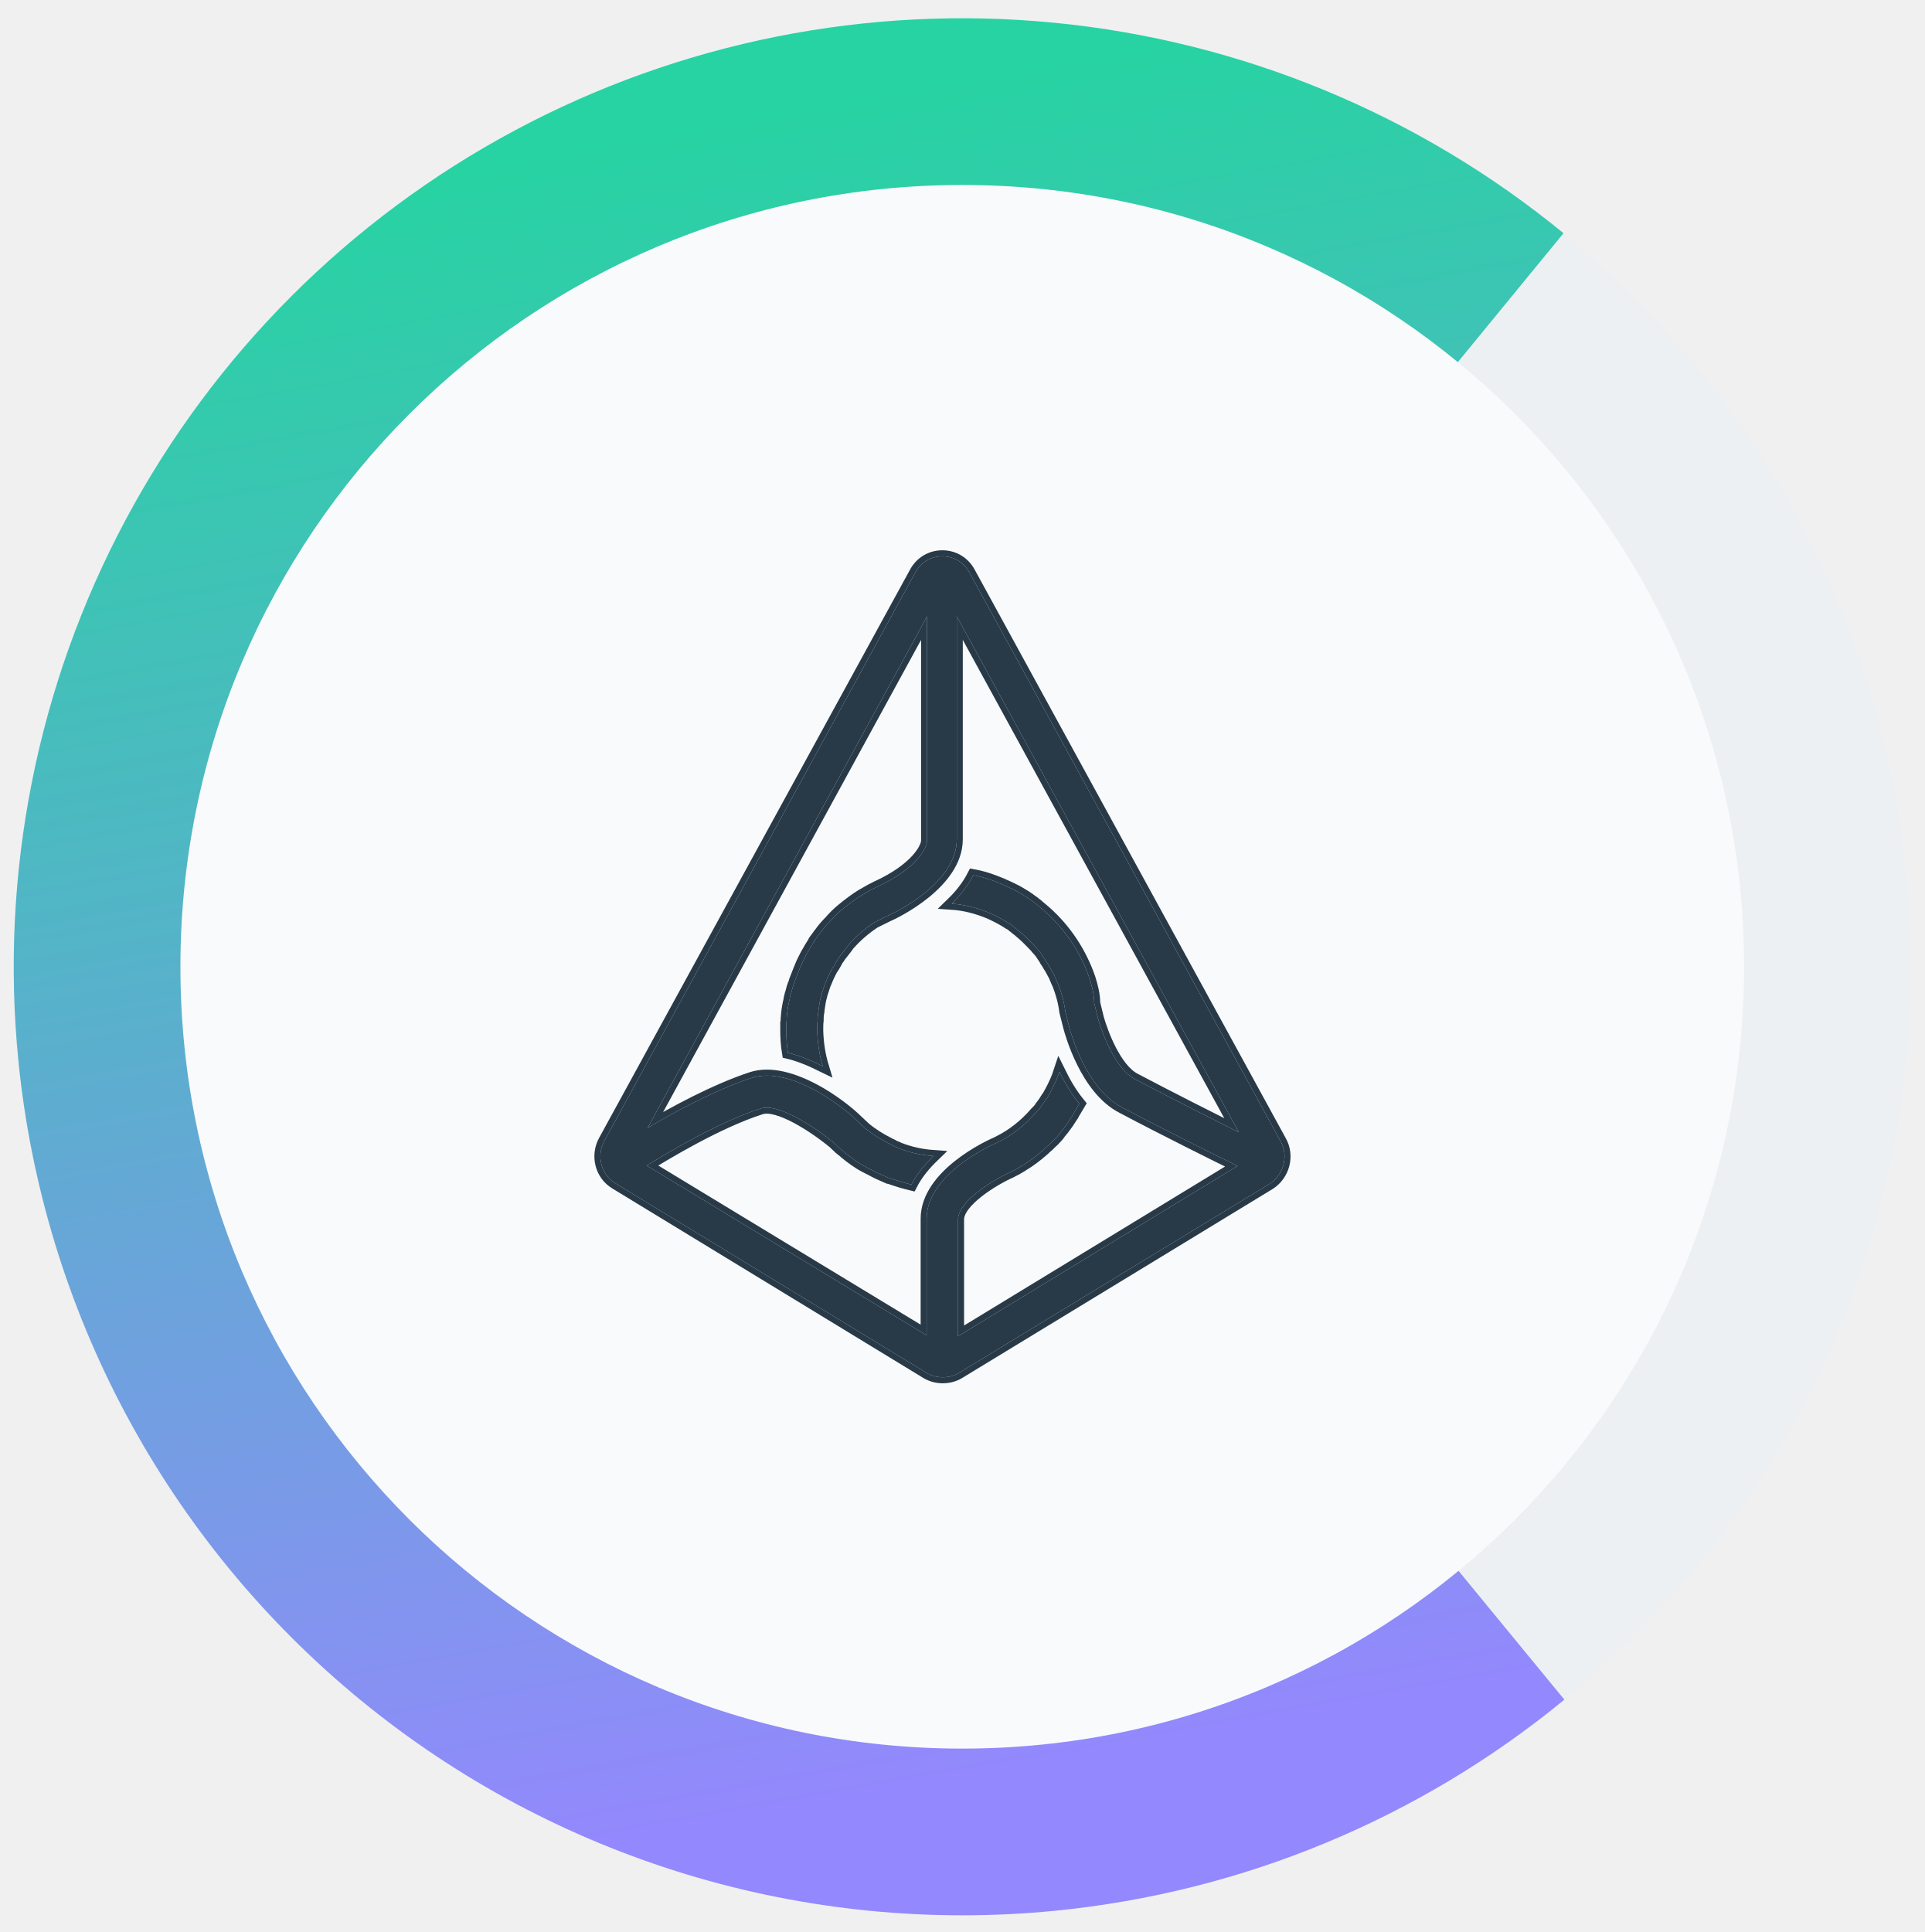
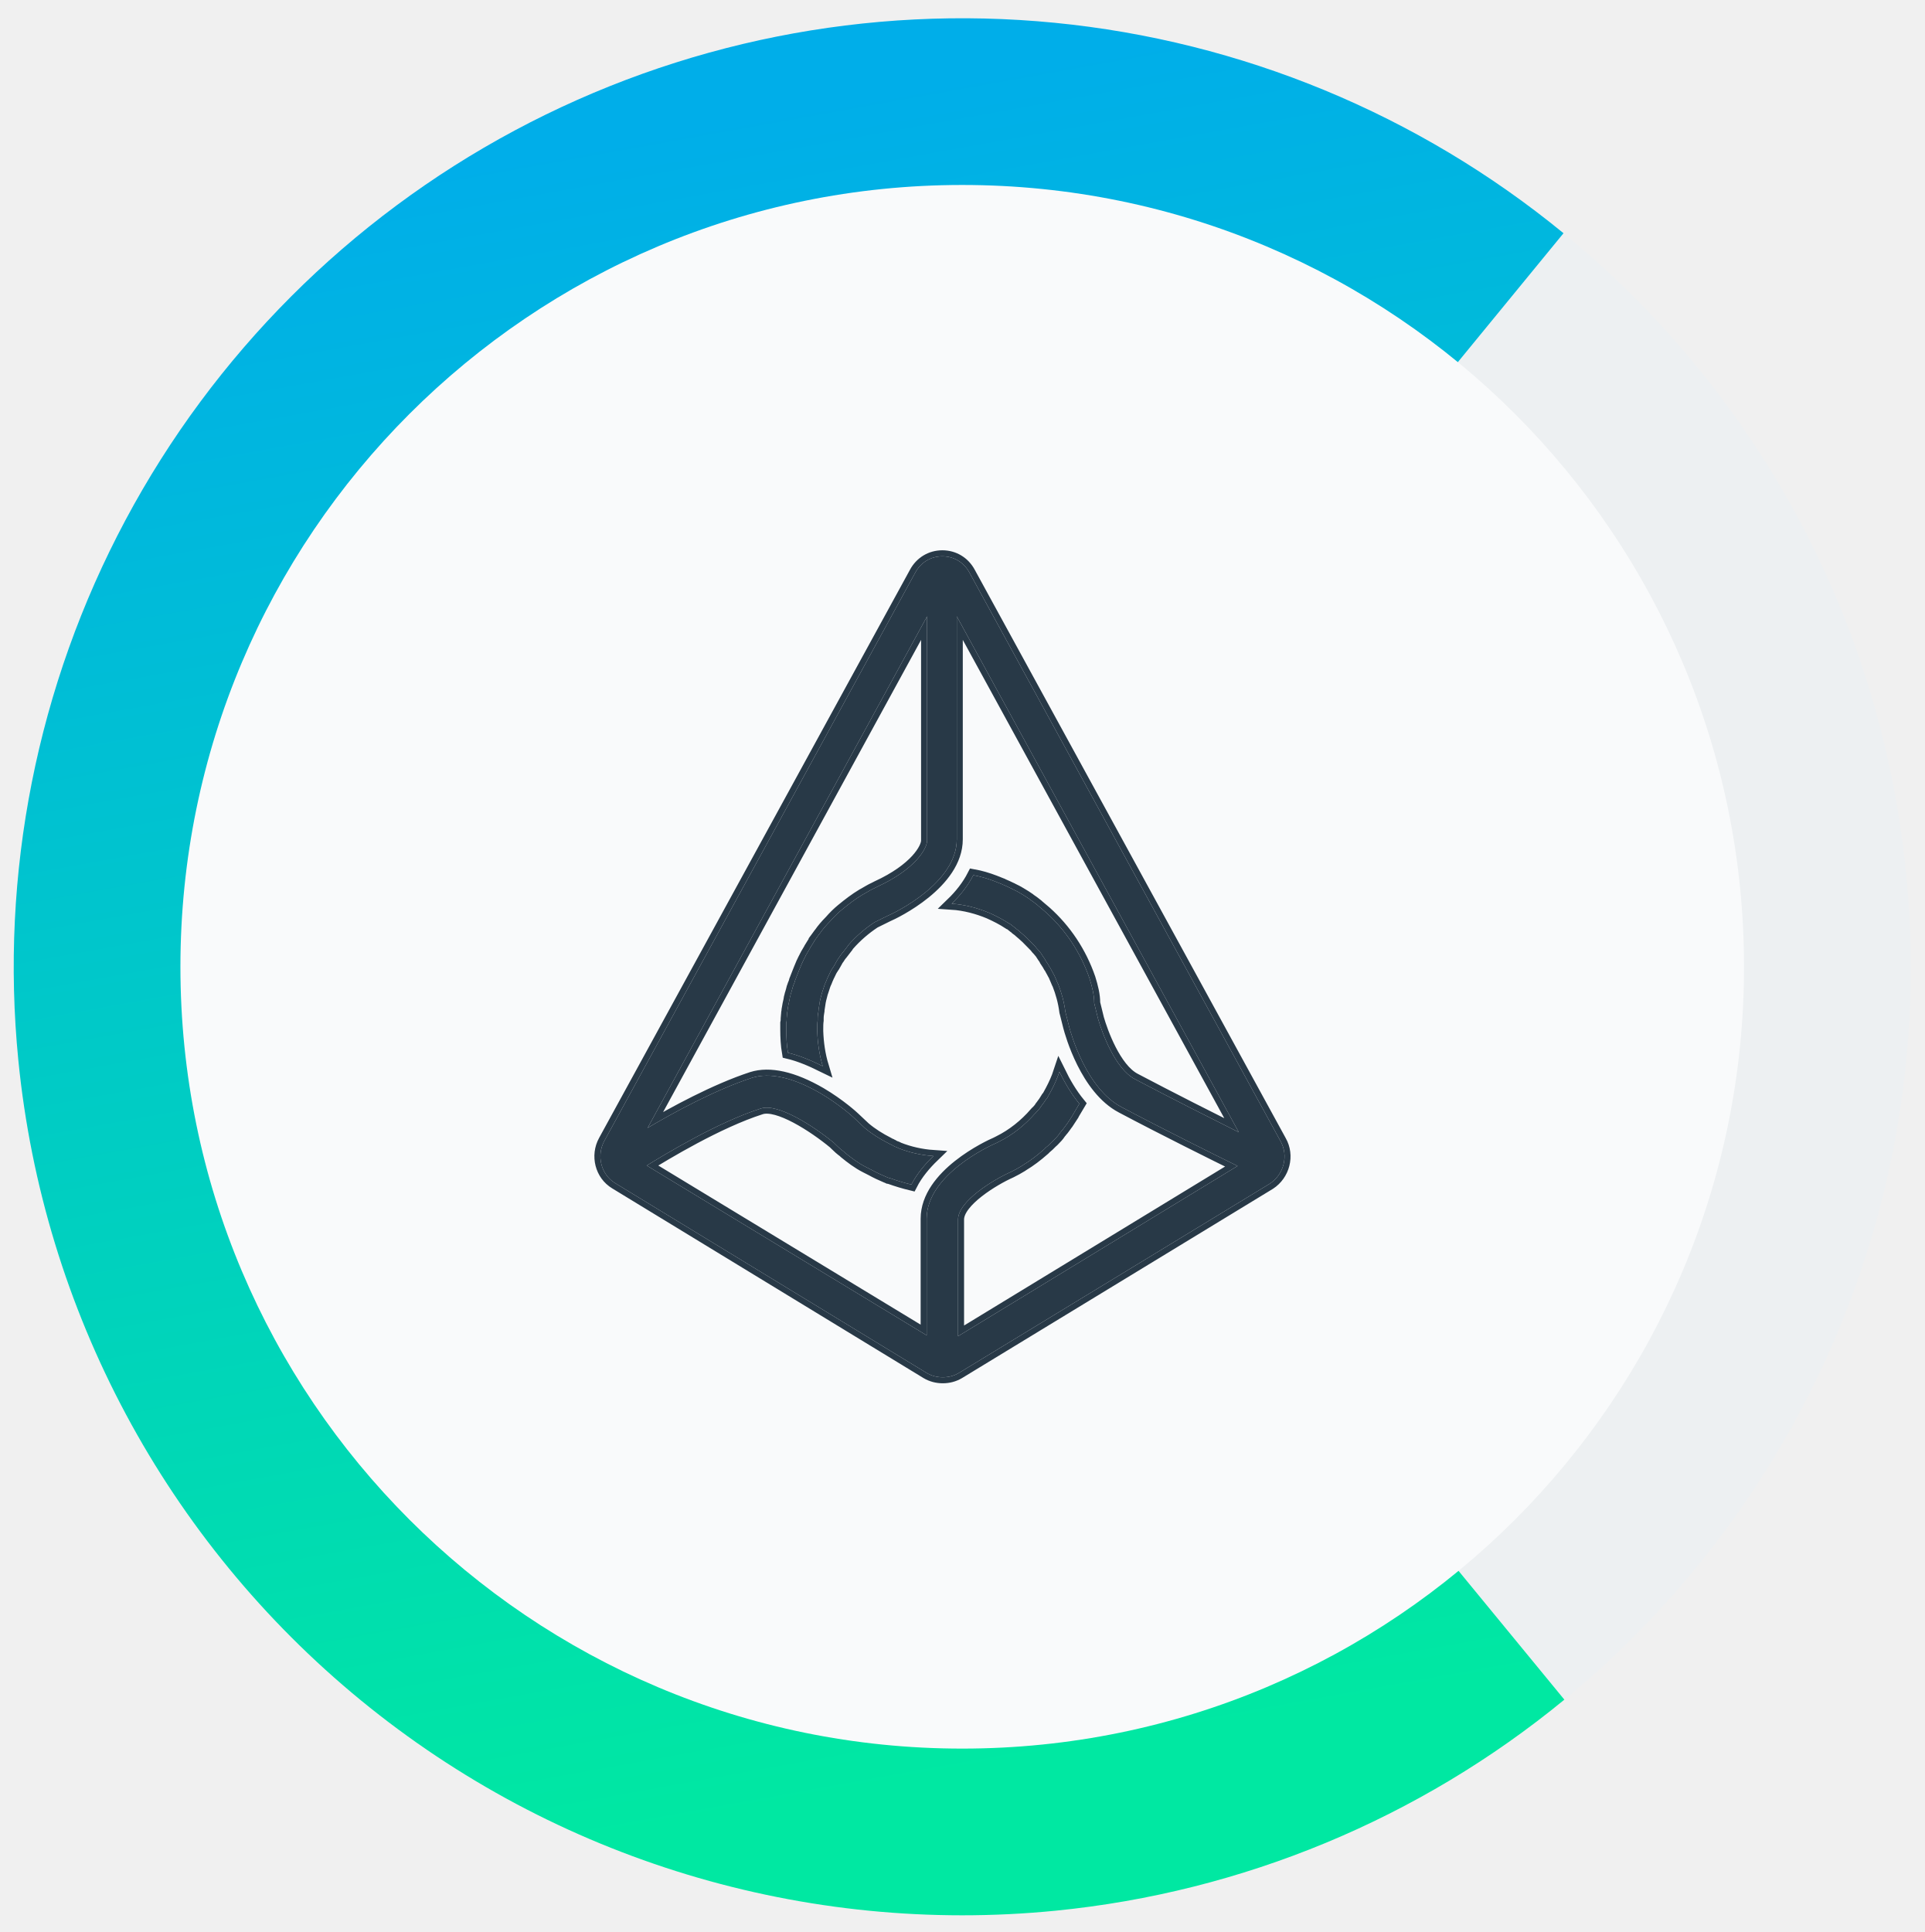
<svg xmlns="http://www.w3.org/2000/svg" width="256" height="257" viewBox="0 0 256 257" fill="none">
  <g clip-path="url(#clip0)">
    <circle cx="128" cy="128.604" r="126.175" transform="rotate(-5.6583 128 128.604)" fill="#EDF0F2" />
    <path d="M208.101 226.092C188.82 241.934 165.274 251.703 140.44 254.164C107.14 257.463 73.892 247.399 48.012 226.185C22.132 204.971 5.74 174.345 2.44 141.044C-0.02 116.211 4.939 91.206 16.689 69.191C28.44 47.175 46.456 29.139 68.457 17.363C90.459 5.586 115.458 0.598 140.294 3.03C165.131 5.462 188.688 15.203 207.988 31.023L182.537 62.072C169.378 51.285 153.316 44.643 136.382 42.985C119.449 41.327 102.404 44.728 87.403 52.758C72.401 60.787 60.118 73.085 52.106 88.095C44.094 103.105 40.714 120.154 42.391 137.086C44.641 159.791 55.818 180.672 73.463 195.136C91.109 209.6 113.777 216.463 136.482 214.213C153.414 212.535 169.468 205.875 182.614 195.073L208.101 226.092Z" fill="url(#paint0_linear)" />
    <path d="M128 232.604C185.438 232.604 232 186.042 232 128.604C232 71.166 185.438 24.604 128 24.604C70.562 24.604 24 71.166 24 128.604C24 186.042 70.562 232.604 128 232.604Z" fill="#F9FAFB" />
    <mask id="path-5-outside-1" maskUnits="userSpaceOnUse" x="78.868" y="73" width="93" height="112" fill="black">
      <rect fill="white" x="78.868" y="73" width="93" height="112" />
      <path fill-rule="evenodd" clip-rule="evenodd" d="M144.936 130.156C143.751 126.707 141.72 123.661 139.068 121.304L138.053 120.442L137.996 120.384C137.658 120.097 137.319 119.867 136.981 119.637L136.924 119.58C136.586 119.35 136.247 119.12 135.852 118.89C135.796 118.89 135.796 118.833 135.739 118.833C135.401 118.603 135.006 118.43 134.667 118.258C134.611 118.258 134.611 118.2 134.555 118.2C134.216 118.028 133.821 117.855 133.426 117.683C133.37 117.683 133.37 117.626 133.313 117.626C132.975 117.511 132.636 117.338 132.298 117.223C131.395 116.878 130.436 116.591 129.477 116.419C128.743 117.855 127.728 119.12 126.599 120.212C128.348 120.327 130.041 120.787 131.564 121.419C132.467 121.821 133.37 122.281 134.16 122.799C134.216 122.799 134.272 122.856 134.272 122.856C134.498 122.971 134.667 123.143 134.893 123.316C135.006 123.373 135.062 123.431 135.175 123.546C135.344 123.661 135.57 123.833 135.739 124.006C135.852 124.121 135.965 124.178 136.078 124.293C136.247 124.465 136.416 124.58 136.586 124.753L136.924 125.098L137.376 125.557L137.714 125.902C137.827 126.075 137.996 126.247 138.109 126.362C138.222 126.477 138.335 126.65 138.448 126.764L138.786 127.282C138.899 127.454 139.012 127.569 139.068 127.742L139.407 128.259C139.52 128.431 139.576 128.604 139.689 128.719C139.802 128.891 139.858 129.064 139.971 129.236C140.084 129.408 140.14 129.581 140.253 129.753C140.309 129.926 140.422 130.098 140.479 130.271C140.592 130.501 140.648 130.73 140.761 130.903C141.212 132.052 141.551 133.259 141.72 134.581L142.228 136.593C142.453 137.455 144.485 144.812 149.224 147.284C154.64 150.158 161.806 153.722 164.627 155.101L127.446 177.747V162.228C127.446 159.757 132.241 156.883 134.442 155.906L134.555 155.848C135.006 155.618 135.457 155.388 135.909 155.101L136.078 154.986C137.037 154.411 137.94 153.722 138.786 152.974C138.842 152.917 138.955 152.859 139.012 152.744C139.125 152.687 139.181 152.572 139.294 152.514C139.576 152.285 139.802 151.997 140.084 151.767L140.197 151.652C140.479 151.365 140.761 151.078 140.986 150.733C141.043 150.618 141.156 150.56 141.212 150.445C141.438 150.215 141.607 149.928 141.833 149.641C141.889 149.583 141.946 149.468 142.002 149.411L142.679 148.376C142.679 148.319 142.736 148.319 142.736 148.261C143.018 147.801 143.3 147.284 143.582 146.824C142.453 145.445 141.607 143.95 140.93 142.571C140.648 143.433 140.253 144.295 139.858 145.042C139.689 145.387 139.463 145.732 139.294 146.077C139.237 146.134 139.237 146.192 139.181 146.192C139.012 146.479 138.786 146.767 138.617 146.997C138.56 147.054 138.504 147.169 138.448 147.227C138.278 147.514 138.053 147.744 137.827 147.974C137.77 148.031 137.771 148.089 137.714 148.089C136.36 149.641 134.724 150.963 132.862 151.882L132.523 152.055C131.564 152.457 123.27 156.308 123.27 162.113V177.632L86.033 155.044C88.459 153.549 95.455 149.296 101.21 147.456C103.467 146.709 108.263 149.813 110.971 152.055L111.14 152.227C111.479 152.572 111.874 152.917 112.268 153.204L112.381 153.319C113.228 154.009 114.13 154.699 115.146 155.216L115.823 155.561C115.879 155.561 115.936 155.618 115.936 155.618C116.556 155.963 117.177 156.251 117.854 156.538C117.967 156.595 118.023 156.595 118.136 156.653C118.193 156.653 118.249 156.71 118.362 156.71C119.321 157.055 120.28 157.343 121.239 157.573C121.973 156.136 123.045 154.871 124.173 153.779C122.537 153.664 121.014 153.319 119.547 152.744C119.49 152.687 119.377 152.687 119.321 152.629C119.152 152.572 118.982 152.514 118.813 152.4C118.757 152.342 118.644 152.342 118.588 152.285C118.418 152.227 118.249 152.112 118.136 152.055C117.008 151.48 115.992 150.848 115.033 150.043L113.566 148.663C113.51 148.606 111.704 146.939 109.165 145.445C105.498 143.318 102.395 142.628 100.025 143.376C95.117 144.985 89.531 148.031 86.146 150.043L123.327 81.989V111.82C123.327 112.855 121.804 115.614 116.669 117.97L116.331 118.143C115.823 118.373 115.372 118.66 114.864 118.948L114.751 119.005C113.792 119.58 112.889 120.27 111.986 121.017C111.422 121.477 110.914 121.994 110.463 122.511L110.407 122.569C109.899 123.086 109.447 123.603 109.052 124.178L108.996 124.235C108.77 124.523 108.601 124.81 108.375 125.098C108.375 125.155 108.319 125.155 108.319 125.213C108.15 125.5 107.98 125.73 107.811 126.017C107.811 126.075 107.755 126.075 107.755 126.132L107.247 126.994C107.191 127.052 107.191 127.109 107.134 127.224C106.965 127.512 106.852 127.799 106.739 128.029C106.739 128.086 106.683 128.144 106.683 128.144C106.57 128.431 106.457 128.661 106.344 128.949C106.288 129.064 106.288 129.121 106.231 129.236L105.893 130.098C105.837 130.213 105.837 130.271 105.78 130.386C105.724 130.615 105.667 130.788 105.554 131.018C105.498 131.133 105.498 131.248 105.442 131.363C105.385 131.65 105.272 131.937 105.216 132.167C105.159 132.282 105.159 132.455 105.103 132.57C105.047 132.742 105.047 132.972 104.99 133.145C104.934 133.317 104.934 133.489 104.877 133.662C104.821 133.892 104.821 134.122 104.765 134.352C104.765 134.524 104.708 134.639 104.708 134.811C104.708 135.041 104.652 135.214 104.652 135.444C104.652 135.674 104.652 135.846 104.595 136.076V136.938C104.595 137.973 104.652 139.065 104.821 140.042C106.288 140.387 107.811 141.019 109.447 141.824C108.996 140.329 108.77 138.777 108.714 137.168V136.881C108.714 136.478 108.714 136.133 108.77 135.731V135.444C108.77 135.099 108.827 134.811 108.883 134.467V134.352C108.94 134.007 108.996 133.662 109.052 133.259C109.052 133.145 109.109 133.087 109.109 132.972C109.165 132.685 109.278 132.397 109.335 132.11C109.335 132.052 109.391 131.995 109.391 131.937L109.73 130.903C109.786 130.845 109.786 130.73 109.842 130.673C109.955 130.386 110.068 130.098 110.181 129.868C110.237 129.811 110.237 129.753 110.294 129.638C110.463 129.294 110.576 129.006 110.802 128.719C110.858 128.661 110.858 128.604 110.914 128.546C111.084 128.259 111.196 128.029 111.366 127.742C111.422 127.684 111.422 127.627 111.479 127.569C111.648 127.282 111.874 126.994 112.099 126.707C112.099 126.707 112.099 126.65 112.156 126.65C112.381 126.362 112.551 126.132 112.776 125.845C112.833 125.787 112.833 125.73 112.889 125.672C113.905 124.523 115.033 123.546 116.331 122.684L118.08 121.821C119.039 121.419 127.276 117.453 127.276 111.648V81.989L164.796 150.618C161.467 148.951 155.543 145.962 150.973 143.548C148.321 142.169 146.572 137.283 146.064 135.501L145.557 133.432C145.557 132.34 145.274 131.248 144.936 130.156ZM170.325 151.767L128.969 76.184C128.235 74.805 126.881 74 125.358 74C123.835 74 122.481 74.805 121.747 76.184L80.391 151.767C79.319 153.722 79.939 156.251 81.858 157.4L123.27 182.633C123.947 183.035 124.681 183.208 125.414 183.208C126.148 183.208 126.881 183.035 127.558 182.633L168.915 157.458C170.776 156.251 171.454 153.722 170.325 151.767Z" />
    </mask>
    <path fill-rule="evenodd" clip-rule="evenodd" d="M144.936 130.156C143.751 126.707 141.72 123.661 139.068 121.304L138.053 120.442L137.996 120.384C137.658 120.097 137.319 119.867 136.981 119.637L136.924 119.58C136.586 119.35 136.247 119.12 135.852 118.89C135.796 118.89 135.796 118.833 135.739 118.833C135.401 118.603 135.006 118.43 134.667 118.258C134.611 118.258 134.611 118.2 134.555 118.2C134.216 118.028 133.821 117.855 133.426 117.683C133.37 117.683 133.37 117.626 133.313 117.626C132.975 117.511 132.636 117.338 132.298 117.223C131.395 116.878 130.436 116.591 129.477 116.419C128.743 117.855 127.728 119.12 126.599 120.212C128.348 120.327 130.041 120.787 131.564 121.419C132.467 121.821 133.37 122.281 134.16 122.799C134.216 122.799 134.272 122.856 134.272 122.856C134.498 122.971 134.667 123.143 134.893 123.316C135.006 123.373 135.062 123.431 135.175 123.546C135.344 123.661 135.57 123.833 135.739 124.006C135.852 124.121 135.965 124.178 136.078 124.293C136.247 124.465 136.416 124.58 136.586 124.753L136.924 125.098L137.376 125.557L137.714 125.902C137.827 126.075 137.996 126.247 138.109 126.362C138.222 126.477 138.335 126.65 138.448 126.764L138.786 127.282C138.899 127.454 139.012 127.569 139.068 127.742L139.407 128.259C139.52 128.431 139.576 128.604 139.689 128.719C139.802 128.891 139.858 129.064 139.971 129.236C140.084 129.408 140.14 129.581 140.253 129.753C140.309 129.926 140.422 130.098 140.479 130.271C140.592 130.501 140.648 130.73 140.761 130.903C141.212 132.052 141.551 133.259 141.72 134.581L142.228 136.593C142.453 137.455 144.485 144.812 149.224 147.284C154.64 150.158 161.806 153.722 164.627 155.101L127.446 177.747V162.228C127.446 159.757 132.241 156.883 134.442 155.906L134.555 155.848C135.006 155.618 135.457 155.388 135.909 155.101L136.078 154.986C137.037 154.411 137.94 153.722 138.786 152.974C138.842 152.917 138.955 152.859 139.012 152.744C139.125 152.687 139.181 152.572 139.294 152.514C139.576 152.285 139.802 151.997 140.084 151.767L140.197 151.652C140.479 151.365 140.761 151.078 140.986 150.733C141.043 150.618 141.156 150.56 141.212 150.445C141.438 150.215 141.607 149.928 141.833 149.641C141.889 149.583 141.946 149.468 142.002 149.411L142.679 148.376C142.679 148.319 142.736 148.319 142.736 148.261C143.018 147.801 143.3 147.284 143.582 146.824C142.453 145.445 141.607 143.95 140.93 142.571C140.648 143.433 140.253 144.295 139.858 145.042C139.689 145.387 139.463 145.732 139.294 146.077C139.237 146.134 139.237 146.192 139.181 146.192C139.012 146.479 138.786 146.767 138.617 146.997C138.56 147.054 138.504 147.169 138.448 147.227C138.278 147.514 138.053 147.744 137.827 147.974C137.77 148.031 137.771 148.089 137.714 148.089C136.36 149.641 134.724 150.963 132.862 151.882L132.523 152.055C131.564 152.457 123.27 156.308 123.27 162.113V177.632L86.033 155.044C88.459 153.549 95.455 149.296 101.21 147.456C103.467 146.709 108.263 149.813 110.971 152.055L111.14 152.227C111.479 152.572 111.874 152.917 112.268 153.204L112.381 153.319C113.228 154.009 114.13 154.699 115.146 155.216L115.823 155.561C115.879 155.561 115.936 155.618 115.936 155.618C116.556 155.963 117.177 156.251 117.854 156.538C117.967 156.595 118.023 156.595 118.136 156.653C118.193 156.653 118.249 156.71 118.362 156.71C119.321 157.055 120.28 157.343 121.239 157.573C121.973 156.136 123.045 154.871 124.173 153.779C122.537 153.664 121.014 153.319 119.547 152.744C119.49 152.687 119.377 152.687 119.321 152.629C119.152 152.572 118.982 152.514 118.813 152.4C118.757 152.342 118.644 152.342 118.588 152.285C118.418 152.227 118.249 152.112 118.136 152.055C117.008 151.48 115.992 150.848 115.033 150.043L113.566 148.663C113.51 148.606 111.704 146.939 109.165 145.445C105.498 143.318 102.395 142.628 100.025 143.376C95.117 144.985 89.531 148.031 86.146 150.043L123.327 81.989V111.82C123.327 112.855 121.804 115.614 116.669 117.97L116.331 118.143C115.823 118.373 115.372 118.66 114.864 118.948L114.751 119.005C113.792 119.58 112.889 120.27 111.986 121.017C111.422 121.477 110.914 121.994 110.463 122.511L110.407 122.569C109.899 123.086 109.447 123.603 109.052 124.178L108.996 124.235C108.77 124.523 108.601 124.81 108.375 125.098C108.375 125.155 108.319 125.155 108.319 125.213C108.15 125.5 107.98 125.73 107.811 126.017C107.811 126.075 107.755 126.075 107.755 126.132L107.247 126.994C107.191 127.052 107.191 127.109 107.134 127.224C106.965 127.512 106.852 127.799 106.739 128.029C106.739 128.086 106.683 128.144 106.683 128.144C106.57 128.431 106.457 128.661 106.344 128.949C106.288 129.064 106.288 129.121 106.231 129.236L105.893 130.098C105.837 130.213 105.837 130.271 105.78 130.386C105.724 130.615 105.667 130.788 105.554 131.018C105.498 131.133 105.498 131.248 105.442 131.363C105.385 131.65 105.272 131.937 105.216 132.167C105.159 132.282 105.159 132.455 105.103 132.57C105.047 132.742 105.047 132.972 104.99 133.145C104.934 133.317 104.934 133.489 104.877 133.662C104.821 133.892 104.821 134.122 104.765 134.352C104.765 134.524 104.708 134.639 104.708 134.811C104.708 135.041 104.652 135.214 104.652 135.444C104.652 135.674 104.652 135.846 104.595 136.076V136.938C104.595 137.973 104.652 139.065 104.821 140.042C106.288 140.387 107.811 141.019 109.447 141.824C108.996 140.329 108.77 138.777 108.714 137.168V136.881C108.714 136.478 108.714 136.133 108.77 135.731V135.444C108.77 135.099 108.827 134.811 108.883 134.467V134.352C108.94 134.007 108.996 133.662 109.052 133.259C109.052 133.145 109.109 133.087 109.109 132.972C109.165 132.685 109.278 132.397 109.335 132.11C109.335 132.052 109.391 131.995 109.391 131.937L109.73 130.903C109.786 130.845 109.786 130.73 109.842 130.673C109.955 130.386 110.068 130.098 110.181 129.868C110.237 129.811 110.237 129.753 110.294 129.638C110.463 129.294 110.576 129.006 110.802 128.719C110.858 128.661 110.858 128.604 110.914 128.546C111.084 128.259 111.196 128.029 111.366 127.742C111.422 127.684 111.422 127.627 111.479 127.569C111.648 127.282 111.874 126.994 112.099 126.707C112.099 126.707 112.099 126.65 112.156 126.65C112.381 126.362 112.551 126.132 112.776 125.845C112.833 125.787 112.833 125.73 112.889 125.672C113.905 124.523 115.033 123.546 116.331 122.684L118.08 121.821C119.039 121.419 127.276 117.453 127.276 111.648V81.989L164.796 150.618C161.467 148.951 155.543 145.962 150.973 143.548C148.321 142.169 146.572 137.283 146.064 135.501L145.557 133.432C145.557 132.34 145.274 131.248 144.936 130.156ZM170.325 151.767L128.969 76.184C128.235 74.805 126.881 74 125.358 74C123.835 74 122.481 74.805 121.747 76.184L80.391 151.767C79.319 153.722 79.939 156.251 81.858 157.4L123.27 182.633C123.947 183.035 124.681 183.208 125.414 183.208C126.148 183.208 126.881 183.035 127.558 182.633L168.915 157.458C170.776 156.251 171.454 153.722 170.325 151.767Z" fill="#283947" />
    <path fill-rule="evenodd" clip-rule="evenodd" d="M144.936 130.156C143.751 126.707 141.72 123.661 139.068 121.304L138.053 120.442L137.996 120.384C137.658 120.097 137.319 119.867 136.981 119.637L136.924 119.58C136.586 119.35 136.247 119.12 135.852 118.89C135.796 118.89 135.796 118.833 135.739 118.833C135.401 118.603 135.006 118.43 134.667 118.258C134.611 118.258 134.611 118.2 134.555 118.2C134.216 118.028 133.821 117.855 133.426 117.683C133.37 117.683 133.37 117.626 133.313 117.626C132.975 117.511 132.636 117.338 132.298 117.223C131.395 116.878 130.436 116.591 129.477 116.419C128.743 117.855 127.728 119.12 126.599 120.212C128.348 120.327 130.041 120.787 131.564 121.419C132.467 121.821 133.37 122.281 134.16 122.799C134.216 122.799 134.272 122.856 134.272 122.856C134.498 122.971 134.667 123.143 134.893 123.316C135.006 123.373 135.062 123.431 135.175 123.546C135.344 123.661 135.57 123.833 135.739 124.006C135.852 124.121 135.965 124.178 136.078 124.293C136.247 124.465 136.416 124.58 136.586 124.753L136.924 125.098L137.376 125.557L137.714 125.902C137.827 126.075 137.996 126.247 138.109 126.362C138.222 126.477 138.335 126.65 138.448 126.764L138.786 127.282C138.899 127.454 139.012 127.569 139.068 127.742L139.407 128.259C139.52 128.431 139.576 128.604 139.689 128.719C139.802 128.891 139.858 129.064 139.971 129.236C140.084 129.408 140.14 129.581 140.253 129.753C140.309 129.926 140.422 130.098 140.479 130.271C140.592 130.501 140.648 130.73 140.761 130.903C141.212 132.052 141.551 133.259 141.72 134.581L142.228 136.593C142.453 137.455 144.485 144.812 149.224 147.284C154.64 150.158 161.806 153.722 164.627 155.101L127.446 177.747V162.228C127.446 159.757 132.241 156.883 134.442 155.906L134.555 155.848C135.006 155.618 135.457 155.388 135.909 155.101L136.078 154.986C137.037 154.411 137.94 153.722 138.786 152.974C138.842 152.917 138.955 152.859 139.012 152.744C139.125 152.687 139.181 152.572 139.294 152.514C139.576 152.285 139.802 151.997 140.084 151.767L140.197 151.652C140.479 151.365 140.761 151.078 140.986 150.733C141.043 150.618 141.156 150.56 141.212 150.445C141.438 150.215 141.607 149.928 141.833 149.641C141.889 149.583 141.946 149.468 142.002 149.411L142.679 148.376C142.679 148.319 142.736 148.319 142.736 148.261C143.018 147.801 143.3 147.284 143.582 146.824C142.453 145.445 141.607 143.95 140.93 142.571C140.648 143.433 140.253 144.295 139.858 145.042C139.689 145.387 139.463 145.732 139.294 146.077C139.237 146.134 139.237 146.192 139.181 146.192C139.012 146.479 138.786 146.767 138.617 146.997C138.56 147.054 138.504 147.169 138.448 147.227C138.278 147.514 138.053 147.744 137.827 147.974C137.77 148.031 137.771 148.089 137.714 148.089C136.36 149.641 134.724 150.963 132.862 151.882L132.523 152.055C131.564 152.457 123.27 156.308 123.27 162.113V177.632L86.033 155.044C88.459 153.549 95.455 149.296 101.21 147.456C103.467 146.709 108.263 149.813 110.971 152.055L111.14 152.227C111.479 152.572 111.874 152.917 112.268 153.204L112.381 153.319C113.228 154.009 114.13 154.699 115.146 155.216L115.823 155.561C115.879 155.561 115.936 155.618 115.936 155.618C116.556 155.963 117.177 156.251 117.854 156.538C117.967 156.595 118.023 156.595 118.136 156.653C118.193 156.653 118.249 156.71 118.362 156.71C119.321 157.055 120.28 157.343 121.239 157.573C121.973 156.136 123.045 154.871 124.173 153.779C122.537 153.664 121.014 153.319 119.547 152.744C119.49 152.687 119.377 152.687 119.321 152.629C119.152 152.572 118.982 152.514 118.813 152.4C118.757 152.342 118.644 152.342 118.588 152.285C118.418 152.227 118.249 152.112 118.136 152.055C117.008 151.48 115.992 150.848 115.033 150.043L113.566 148.663C113.51 148.606 111.704 146.939 109.165 145.445C105.498 143.318 102.395 142.628 100.025 143.376C95.117 144.985 89.531 148.031 86.146 150.043L123.327 81.989V111.82C123.327 112.855 121.804 115.614 116.669 117.97L116.331 118.143C115.823 118.373 115.372 118.66 114.864 118.948L114.751 119.005C113.792 119.58 112.889 120.27 111.986 121.017C111.422 121.477 110.914 121.994 110.463 122.511L110.407 122.569C109.899 123.086 109.447 123.603 109.052 124.178L108.996 124.235C108.77 124.523 108.601 124.81 108.375 125.098C108.375 125.155 108.319 125.155 108.319 125.213C108.15 125.5 107.98 125.73 107.811 126.017C107.811 126.075 107.755 126.075 107.755 126.132L107.247 126.994C107.191 127.052 107.191 127.109 107.134 127.224C106.965 127.512 106.852 127.799 106.739 128.029C106.739 128.086 106.683 128.144 106.683 128.144C106.57 128.431 106.457 128.661 106.344 128.949C106.288 129.064 106.288 129.121 106.231 129.236L105.893 130.098C105.837 130.213 105.837 130.271 105.78 130.386C105.724 130.615 105.667 130.788 105.554 131.018C105.498 131.133 105.498 131.248 105.442 131.363C105.385 131.65 105.272 131.937 105.216 132.167C105.159 132.282 105.159 132.455 105.103 132.57C105.047 132.742 105.047 132.972 104.99 133.145C104.934 133.317 104.934 133.489 104.877 133.662C104.821 133.892 104.821 134.122 104.765 134.352C104.765 134.524 104.708 134.639 104.708 134.811C104.708 135.041 104.652 135.214 104.652 135.444C104.652 135.674 104.652 135.846 104.595 136.076V136.938C104.595 137.973 104.652 139.065 104.821 140.042C106.288 140.387 107.811 141.019 109.447 141.824C108.996 140.329 108.77 138.777 108.714 137.168V136.881C108.714 136.478 108.714 136.133 108.77 135.731V135.444C108.77 135.099 108.827 134.811 108.883 134.467V134.352C108.94 134.007 108.996 133.662 109.052 133.259C109.052 133.145 109.109 133.087 109.109 132.972C109.165 132.685 109.278 132.397 109.335 132.11C109.335 132.052 109.391 131.995 109.391 131.937L109.73 130.903C109.786 130.845 109.786 130.73 109.842 130.673C109.955 130.386 110.068 130.098 110.181 129.868C110.237 129.811 110.237 129.753 110.294 129.638C110.463 129.294 110.576 129.006 110.802 128.719C110.858 128.661 110.858 128.604 110.914 128.546C111.084 128.259 111.196 128.029 111.366 127.742C111.422 127.684 111.422 127.627 111.479 127.569C111.648 127.282 111.874 126.994 112.099 126.707C112.099 126.707 112.099 126.65 112.156 126.65C112.381 126.362 112.551 126.132 112.776 125.845C112.833 125.787 112.833 125.73 112.889 125.672C113.905 124.523 115.033 123.546 116.331 122.684L118.08 121.821C119.039 121.419 127.276 117.453 127.276 111.648V81.989L164.796 150.618C161.467 148.951 155.543 145.962 150.973 143.548C148.321 142.169 146.572 137.283 146.064 135.501L145.557 133.432C145.557 132.34 145.274 131.248 144.936 130.156ZM170.325 151.767L128.969 76.184C128.235 74.805 126.881 74 125.358 74C123.835 74 122.481 74.805 121.747 76.184L80.391 151.767C79.319 153.722 79.939 156.251 81.858 157.4L123.27 182.633C123.947 183.035 124.681 183.208 125.414 183.208C126.148 183.208 126.881 183.035 127.558 182.633L168.915 157.458C170.776 156.251 171.454 153.722 170.325 151.767Z" stroke="#283947" stroke-width="1.6" mask="url(#path-5-outside-1)" />
  </g>
  <defs>
    <linearGradient id="paint0_linear" x1="96.456" y1="15.572" x2="136.022" y2="234.931" gradientUnits="userSpaceOnUse">
-       <stop stop-color="#27D3A2" />
-       <stop offset="1" stop-color="#9388FD" />
+       <stop stop-color="#00AEE9" />
+       <stop offset="1" stop-color="#00E8A2" />
    </linearGradient>
    <clipPath id="clip0">
      <rect y="0.604" width="256" height="256" fill="white" />
    </clipPath>
  </defs>
</svg>
